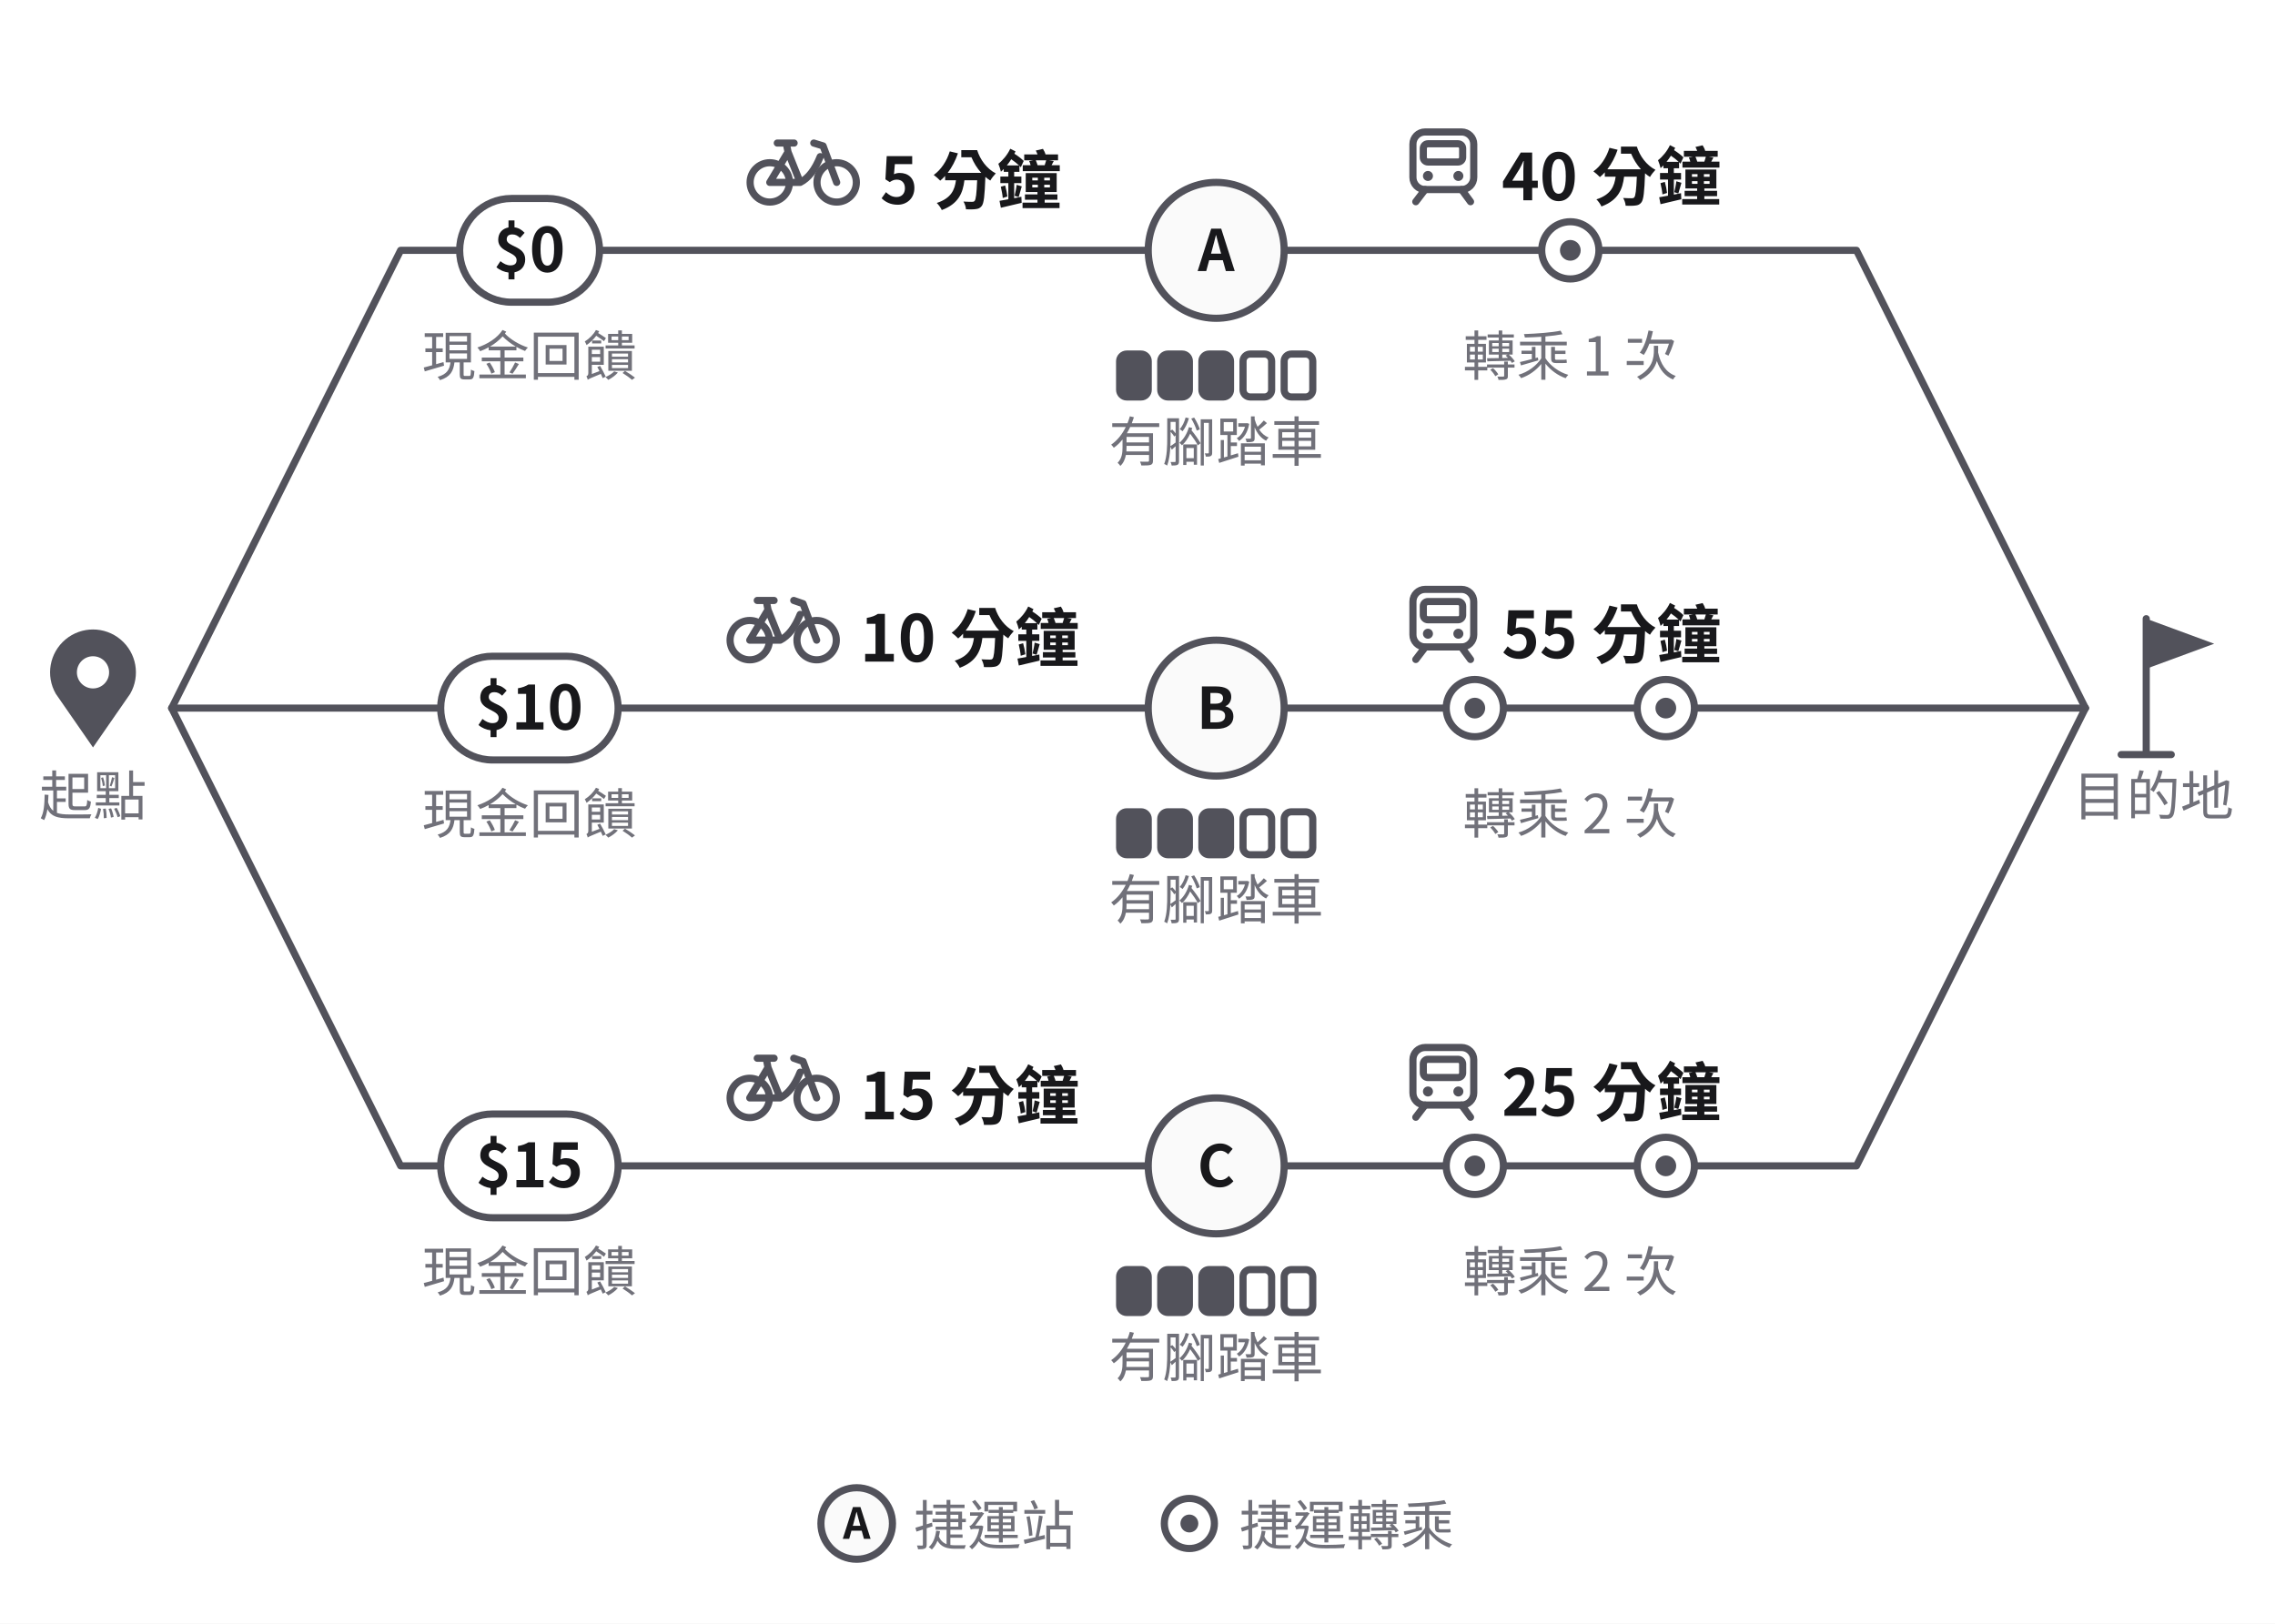
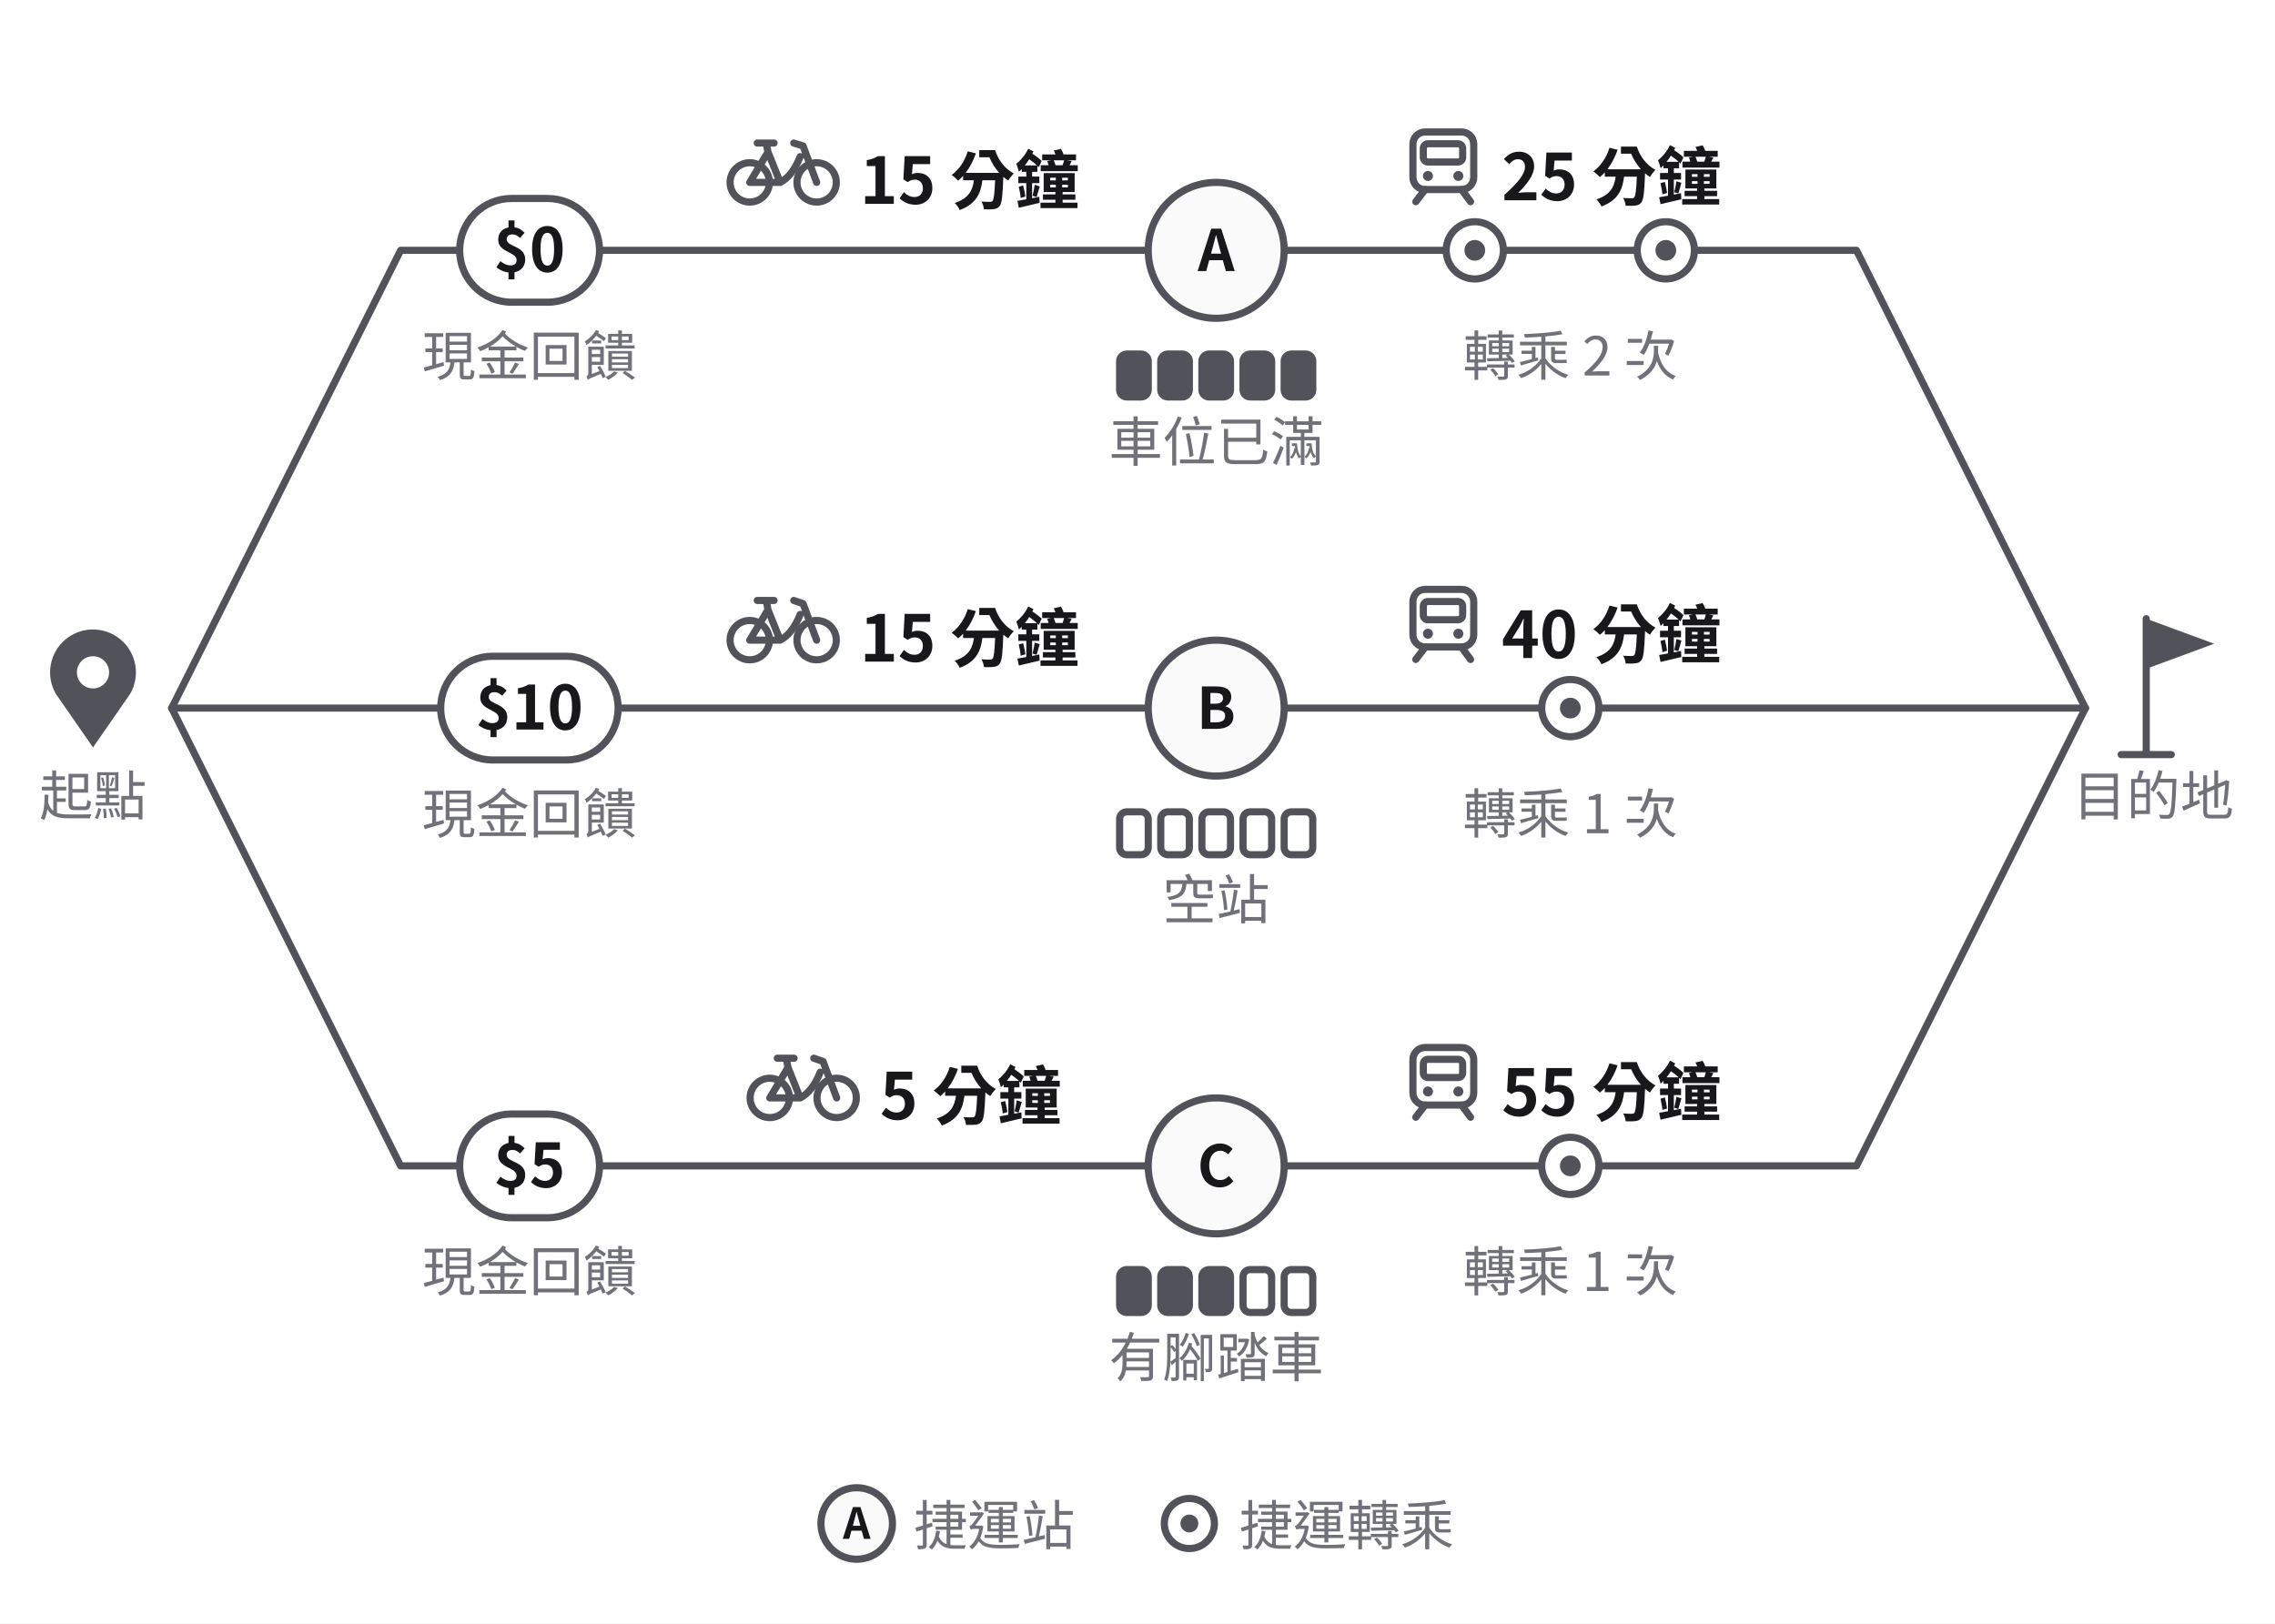
<svg xmlns="http://www.w3.org/2000/svg" viewBox="0 0 636 454" width="636" height="454" style="display:block;width:100%;max-width:480px;height:auto;margin:0 auto" role="img" aria-label="三條路線：騎腳踏車到捷運站，再搭捷運前往目的地">
  <style>.rs-bg{fill:#ffffff}.rs-tx{fill:#18181b}.rs-mu{fill:#71717a}.rs-ln{fill:none;stroke:#52525b}.rs-ink{fill:#52525b}.rs-paper{fill:#ffffff}.rs-box{fill:#ffffff;stroke:#52525b}.rs-band{fill:#fafafa;stroke:#52525b}.rs-slot{stroke:#52525b}</style>
  <rect width="636" height="454" class="rs-bg" />
  <g font-family="system-ui,-apple-system,'Segoe UI','Noto Sans TC','Noto Sans CJK TC','PingFang TC','Microsoft JhengHei',sans-serif">
    <g class="rs-ln" stroke-width="2" stroke-linejoin="round" stroke-linecap="round">
      <path d="M48.0,198.0 L112.0,70.0 L321.0,70.0" />
      <path d="M359.0,70.0 L519.0,70.0 L583.0,198.0" />
      <path d="M48.0,198.0 L112.0,198.0 L321.0,198.0" />
      <path d="M359.0,198.0 L519.0,198.0 L583.0,198.0" />
      <path d="M48.0,198.0 L112.0,326.0 L321.0,326.0" />
      <path d="M359.0,326.0 L519.0,326.0 L583.0,198.0" />
    </g>
    <rect x="128.5" y="55.5" width="39.1" height="29.0" rx="14.5" class="rs-box" stroke-width="2" />
    <text x="148.0" y="76.0" font-size="17" font-weight="600" class="rs-tx" text-anchor="middle">$0</text>
    <text x="148.0" y="105.0" font-size="15" font-weight="500" class="rs-mu" text-anchor="middle">現金回饋</text>
    <g class="rs-ln" stroke-width="2" stroke-linecap="round" stroke-linejoin="round">
-       <circle cx="215.2" cy="51.0" r="5.5" />
-       <circle cx="233.9" cy="51.0" r="5.5" />
-       <path d="M215.2,51.0 L223.7,51.0 L220.3,42.5 Z M223.7,51.0 Q227.1,49.3 229.3,43.8 M230.1,40.8 L233.9,51.0 M220.3,42.5 L219.8,40.0 M217.3,40.0 L222.0,40.0 M230.1,40.8 L227.5,40.0" />
+       <circle cx="209.6" cy="51.0" r="5.5" />
+       <circle cx="228.3" cy="51.0" r="5.5" />
+       <path d="M209.6,51.0 L218.1,51.0 L214.7,42.5 Z M218.1,51.0 Q221.5,49.3 223.7,43.8 M224.5,40.8 L228.3,51.0 M214.7,42.5 L214.2,40.0 M211.7,40.0 L216.4,40.0 M224.5,40.8 L221.9,40.0" />
    </g>
-     <text x="246.0" y="57.0" font-size="18" font-weight="600" class="rs-tx" text-anchor="start">5 分鐘</text>
+     <text x="240.4" y="57.0" font-size="18" font-weight="600" class="rs-tx" text-anchor="start">15 分鐘</text>
    <g class="rs-ln" stroke-width="2" stroke-linecap="round" stroke-linejoin="round">
      <rect x="395.0" y="36.9" width="17.0" height="16.1" rx="3.4" />
      <rect x="397.9" y="40.2" width="11.0" height="5.1" rx="1.3" />
      <path d="M398.4,53.0 L395.8,56.4 M408.6,53.0 L411.1,56.4" />
    </g>
    <circle cx="399.2" cy="49.2" r="1.4" class="rs-ink" />
    <circle cx="407.7" cy="49.2" r="1.4" class="rs-ink" />
-     <text x="419.8" y="56.0" font-size="18" font-weight="600" class="rs-tx" text-anchor="start">40 分鐘</text>
-     <circle cx="439.0" cy="70.0" r="8.0" class="rs-box" stroke-width="2" />
-     <circle cx="439.0" cy="70.0" r="2.9" class="rs-ink" />
-     <text x="439.0" y="105.0" font-size="15" font-weight="500" class="rs-mu" text-anchor="middle">轉乘 1 次</text>
+     <text x="419.8" y="56.0" font-size="18" font-weight="600" class="rs-tx" text-anchor="start">25 分鐘</text>
+     <circle cx="412.3" cy="70.0" r="8.0" class="rs-box" stroke-width="2" />
+     <circle cx="412.3" cy="70.0" r="2.9" class="rs-ink" />
+     <circle cx="465.7" cy="70.0" r="8.0" class="rs-box" stroke-width="2" />
+     <circle cx="465.7" cy="70.0" r="2.9" class="rs-ink" />
+     <text x="439.0" y="105.0" font-size="15" font-weight="500" class="rs-mu" text-anchor="middle">轉乘 2 次</text>
    <circle cx="340.0" cy="70.0" r="19.0" class="rs-band" stroke-width="2" />
    <text x="340.0" y="75.8" font-size="16" font-weight="700" class="rs-tx" text-anchor="middle">A</text>
    <rect x="313.0" y="99.0" width="8.0" height="12.0" rx="2" class="rs-slot rs-ink" stroke-width="2" />
    <rect x="324.5" y="99.0" width="8.0" height="12.0" rx="2" class="rs-slot rs-ink" stroke-width="2" />
    <rect x="336.0" y="99.0" width="8.0" height="12.0" rx="2" class="rs-slot rs-ink" stroke-width="2" />
-     <rect x="347.5" y="99.0" width="8.0" height="12.0" rx="2" class="rs-slot rs-paper" stroke-width="2" />
-     <rect x="359.0" y="99.0" width="8.0" height="12.0" rx="2" class="rs-slot rs-paper" stroke-width="2" />
-     <text x="340.0" y="129.0" font-size="15" font-weight="500" class="rs-mu" text-anchor="middle">有腳踏車</text>
+     <rect x="347.5" y="99.0" width="8.0" height="12.0" rx="2" class="rs-slot rs-ink" stroke-width="2" />
+     <rect x="359.0" y="99.0" width="8.0" height="12.0" rx="2" class="rs-slot rs-ink" stroke-width="2" />
+     <text x="340.0" y="129.0" font-size="15" font-weight="500" class="rs-mu" text-anchor="middle">車位已滿</text>
    <rect x="123.2" y="183.5" width="49.6" height="29.0" rx="14.5" class="rs-box" stroke-width="2" />
    <text x="148.0" y="204.0" font-size="17" font-weight="600" class="rs-tx" text-anchor="middle">$10</text>
    <text x="148.0" y="233.0" font-size="15" font-weight="500" class="rs-mu" text-anchor="middle">現金回饋</text>
    <g class="rs-ln" stroke-width="2" stroke-linecap="round" stroke-linejoin="round">
      <circle cx="209.6" cy="179.0" r="5.5" />
      <circle cx="228.3" cy="179.0" r="5.5" />
      <path d="M209.6,179.0 L218.1,179.0 L214.7,170.5 Z M218.1,179.0 Q221.5,177.3 223.7,171.8 M224.5,168.8 L228.3,179.0 M214.7,170.5 L214.2,167.9 M211.7,167.9 L216.4,167.9 M224.5,168.8 L221.9,167.9" />
    </g>
-     <text x="240.4" y="185.0" font-size="18" font-weight="600" class="rs-tx" text-anchor="start">10 分鐘</text>
+     <text x="240.4" y="185.0" font-size="18" font-weight="600" class="rs-tx" text-anchor="start">15 分鐘</text>
    <g class="rs-ln" stroke-width="2" stroke-linecap="round" stroke-linejoin="round">
      <rect x="395.0" y="164.8" width="17.0" height="16.1" rx="3.4" />
      <rect x="397.9" y="168.2" width="11.0" height="5.1" rx="1.3" />
      <path d="M398.4,181.0 L395.8,184.4 M408.6,181.0 L411.1,184.4" />
    </g>
    <circle cx="399.2" cy="177.2" r="1.4" class="rs-ink" />
    <circle cx="407.7" cy="177.2" r="1.4" class="rs-ink" />
-     <text x="419.8" y="184.0" font-size="18" font-weight="600" class="rs-tx" text-anchor="start">55 分鐘</text>
-     <circle cx="412.3" cy="198.0" r="8.0" class="rs-box" stroke-width="2" />
-     <circle cx="412.3" cy="198.0" r="2.9" class="rs-ink" />
-     <circle cx="465.7" cy="198.0" r="8.0" class="rs-box" stroke-width="2" />
-     <circle cx="465.7" cy="198.0" r="2.9" class="rs-ink" />
-     <text x="439.0" y="233.0" font-size="15" font-weight="500" class="rs-mu" text-anchor="middle">轉乘 2 次</text>
+     <text x="419.8" y="184.0" font-size="18" font-weight="600" class="rs-tx" text-anchor="start">40 分鐘</text>
+     <circle cx="439.0" cy="198.0" r="8.0" class="rs-box" stroke-width="2" />
+     <circle cx="439.0" cy="198.0" r="2.9" class="rs-ink" />
+     <text x="439.0" y="233.0" font-size="15" font-weight="500" class="rs-mu" text-anchor="middle">轉乘 1 次</text>
    <circle cx="340.0" cy="198.0" r="19.0" class="rs-band" stroke-width="2" />
    <text x="340.0" y="203.8" font-size="16" font-weight="700" class="rs-tx" text-anchor="middle">B</text>
-     <rect x="313.0" y="227.0" width="8.0" height="12.0" rx="2" class="rs-slot rs-ink" stroke-width="2" />
-     <rect x="324.5" y="227.0" width="8.0" height="12.0" rx="2" class="rs-slot rs-ink" stroke-width="2" />
-     <rect x="336.0" y="227.0" width="8.0" height="12.0" rx="2" class="rs-slot rs-ink" stroke-width="2" />
+     <rect x="313.0" y="227.0" width="8.0" height="12.0" rx="2" class="rs-slot rs-paper" stroke-width="2" />
+     <rect x="324.5" y="227.0" width="8.0" height="12.0" rx="2" class="rs-slot rs-paper" stroke-width="2" />
+     <rect x="336.0" y="227.0" width="8.0" height="12.0" rx="2" class="rs-slot rs-paper" stroke-width="2" />
    <rect x="347.5" y="227.0" width="8.0" height="12.0" rx="2" class="rs-slot rs-paper" stroke-width="2" />
    <rect x="359.0" y="227.0" width="8.0" height="12.0" rx="2" class="rs-slot rs-paper" stroke-width="2" />
-     <text x="340.0" y="257.0" font-size="15" font-weight="500" class="rs-mu" text-anchor="middle">有腳踏車</text>
-     <rect x="123.2" y="311.5" width="49.6" height="29.0" rx="14.5" class="rs-box" stroke-width="2" />
-     <text x="148.0" y="332.0" font-size="17" font-weight="600" class="rs-tx" text-anchor="middle">$15</text>
+     <text x="340.0" y="257.0" font-size="15" font-weight="500" class="rs-mu" text-anchor="middle">空站</text>
+     <rect x="128.5" y="311.5" width="39.1" height="29.0" rx="14.5" class="rs-box" stroke-width="2" />
+     <text x="148.0" y="332.0" font-size="17" font-weight="600" class="rs-tx" text-anchor="middle">$5</text>
    <text x="148.0" y="361.0" font-size="15" font-weight="500" class="rs-mu" text-anchor="middle">現金回饋</text>
    <g class="rs-ln" stroke-width="2" stroke-linecap="round" stroke-linejoin="round">
-       <circle cx="209.6" cy="307.0" r="5.5" />
-       <circle cx="228.3" cy="307.0" r="5.5" />
-       <path d="M209.6,307.0 L218.1,307.0 L214.7,298.5 Z M218.1,307.0 Q221.5,305.3 223.7,299.8 M224.5,296.8 L228.3,307.0 M214.7,298.5 L214.2,295.9 M211.7,295.9 L216.4,295.9 M224.5,296.8 L221.9,295.9" />
+       <circle cx="215.2" cy="307.0" r="5.5" />
+       <circle cx="233.9" cy="307.0" r="5.5" />
+       <path d="M215.2,307.0 L223.7,307.0 L220.3,298.5 Z M223.7,307.0 Q227.1,305.3 229.3,299.8 M230.1,296.8 L233.9,307.0 M220.3,298.5 L219.8,295.9 M217.3,295.9 L222.0,295.9 M230.1,296.8 L227.5,295.9" />
    </g>
-     <text x="240.4" y="313.0" font-size="18" font-weight="600" class="rs-tx" text-anchor="start">15 分鐘</text>
+     <text x="246.0" y="313.0" font-size="18" font-weight="600" class="rs-tx" text-anchor="start">5 分鐘</text>
    <g class="rs-ln" stroke-width="2" stroke-linecap="round" stroke-linejoin="round">
      <rect x="395.0" y="292.9" width="17.0" height="16.1" rx="3.4" />
      <rect x="397.9" y="296.2" width="11.0" height="5.1" rx="1.3" />
      <path d="M398.4,309.0 L395.8,312.4 M408.6,309.0 L411.1,312.4" />
    </g>
    <circle cx="399.2" cy="305.2" r="1.4" class="rs-ink" />
    <circle cx="407.7" cy="305.2" r="1.4" class="rs-ink" />
-     <text x="419.8" y="312.0" font-size="18" font-weight="600" class="rs-tx" text-anchor="start">25 分鐘</text>
-     <circle cx="412.3" cy="326.0" r="8.0" class="rs-box" stroke-width="2" />
-     <circle cx="412.3" cy="326.0" r="2.9" class="rs-ink" />
-     <circle cx="465.7" cy="326.0" r="8.0" class="rs-box" stroke-width="2" />
-     <circle cx="465.7" cy="326.0" r="2.9" class="rs-ink" />
-     <text x="439.0" y="361.0" font-size="15" font-weight="500" class="rs-mu" text-anchor="middle">轉乘 2 次</text>
+     <text x="419.8" y="312.0" font-size="18" font-weight="600" class="rs-tx" text-anchor="start">55 分鐘</text>
+     <circle cx="439.0" cy="326.0" r="8.0" class="rs-box" stroke-width="2" />
+     <circle cx="439.0" cy="326.0" r="2.9" class="rs-ink" />
+     <text x="439.0" y="361.0" font-size="15" font-weight="500" class="rs-mu" text-anchor="middle">轉乘 1 次</text>
    <circle cx="340.0" cy="326.0" r="19.0" class="rs-band" stroke-width="2" />
    <text x="340.0" y="331.8" font-size="16" font-weight="700" class="rs-tx" text-anchor="middle">C</text>
    <rect x="313.0" y="355.0" width="8.0" height="12.0" rx="2" class="rs-slot rs-ink" stroke-width="2" />
    <rect x="324.5" y="355.0" width="8.0" height="12.0" rx="2" class="rs-slot rs-ink" stroke-width="2" />
    <rect x="336.0" y="355.0" width="8.0" height="12.0" rx="2" class="rs-slot rs-ink" stroke-width="2" />
    <rect x="347.5" y="355.0" width="8.0" height="12.0" rx="2" class="rs-slot rs-paper" stroke-width="2" />
    <rect x="359.0" y="355.0" width="8.0" height="12.0" rx="2" class="rs-slot rs-paper" stroke-width="2" />
    <text x="340.0" y="385.0" font-size="15" font-weight="500" class="rs-mu" text-anchor="middle">有腳踏車</text>
    <path d="M26.0,209.0 L15.6,194.0 A12 12 0 1 1 36.4,194.0 Z" class="rs-ink" />
    <circle cx="26.0" cy="188.0" r="4.5" class="rs-paper" />
    <text x="26.0" y="228.0" font-size="15" font-weight="500" class="rs-mu" text-anchor="middle">起點</text>
    <g class="rs-ln" stroke-width="2" stroke-linecap="round">
      <path d="M600.0,211.0 L600.0,173.0 M593.0,211.0 L607.0,211.0" />
    </g>
    <path d="M600.0,173.0 L619.0,180.0 L600.0,187.0 Z" class="rs-ink" />
    <text x="602.0" y="228.0" font-size="15" font-weight="500" class="rs-mu" text-anchor="middle">目的地</text>
    <circle cx="239.5" cy="426.0" r="10" class="rs-band" stroke-width="2" />
    <text x="239.5" y="430.3" font-size="12" font-weight="700" class="rs-tx" text-anchor="middle">A</text>
    <text x="255.5" y="432.0" font-size="15" font-weight="500" class="rs-mu" text-anchor="start">捷運站</text>
    <circle cx="332.5" cy="426.0" r="7.0" class="rs-box" stroke-width="2" />
    <circle cx="332.5" cy="426.0" r="2.5" class="rs-ink" />
    <text x="346.5" y="432.0" font-size="15" font-weight="500" class="rs-mu" text-anchor="start">捷運轉乘</text>
  </g>
</svg>
